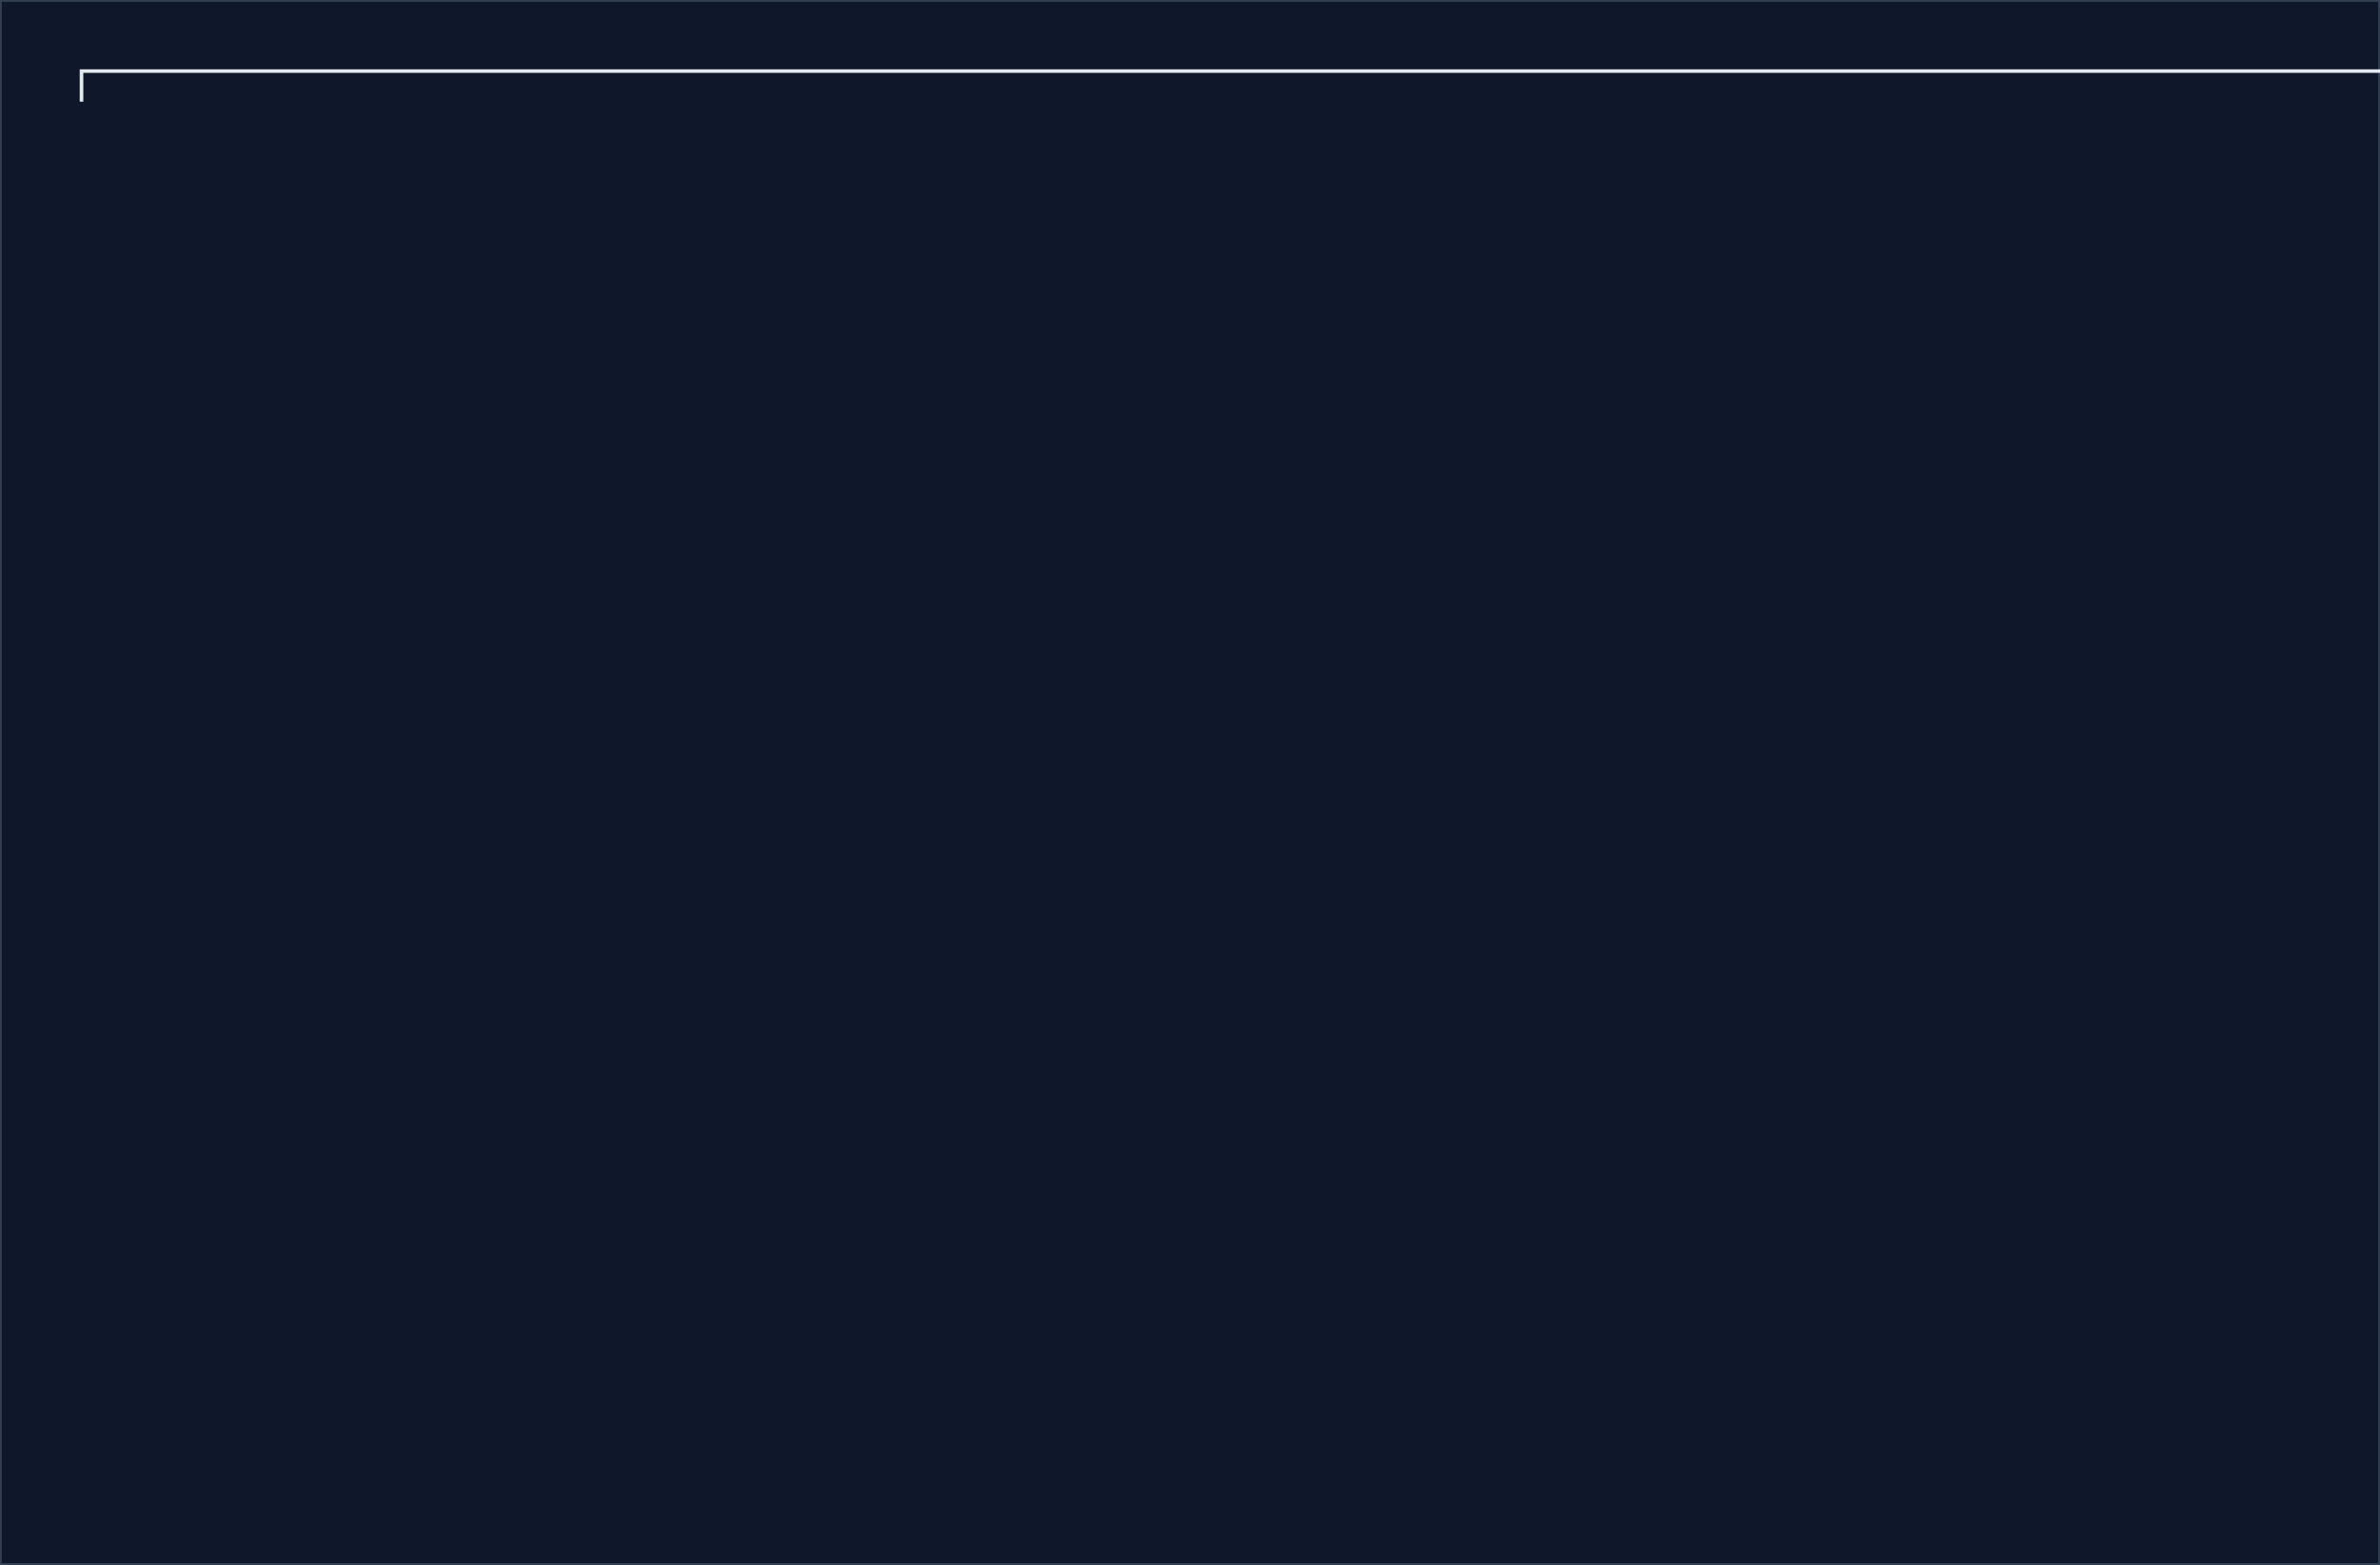
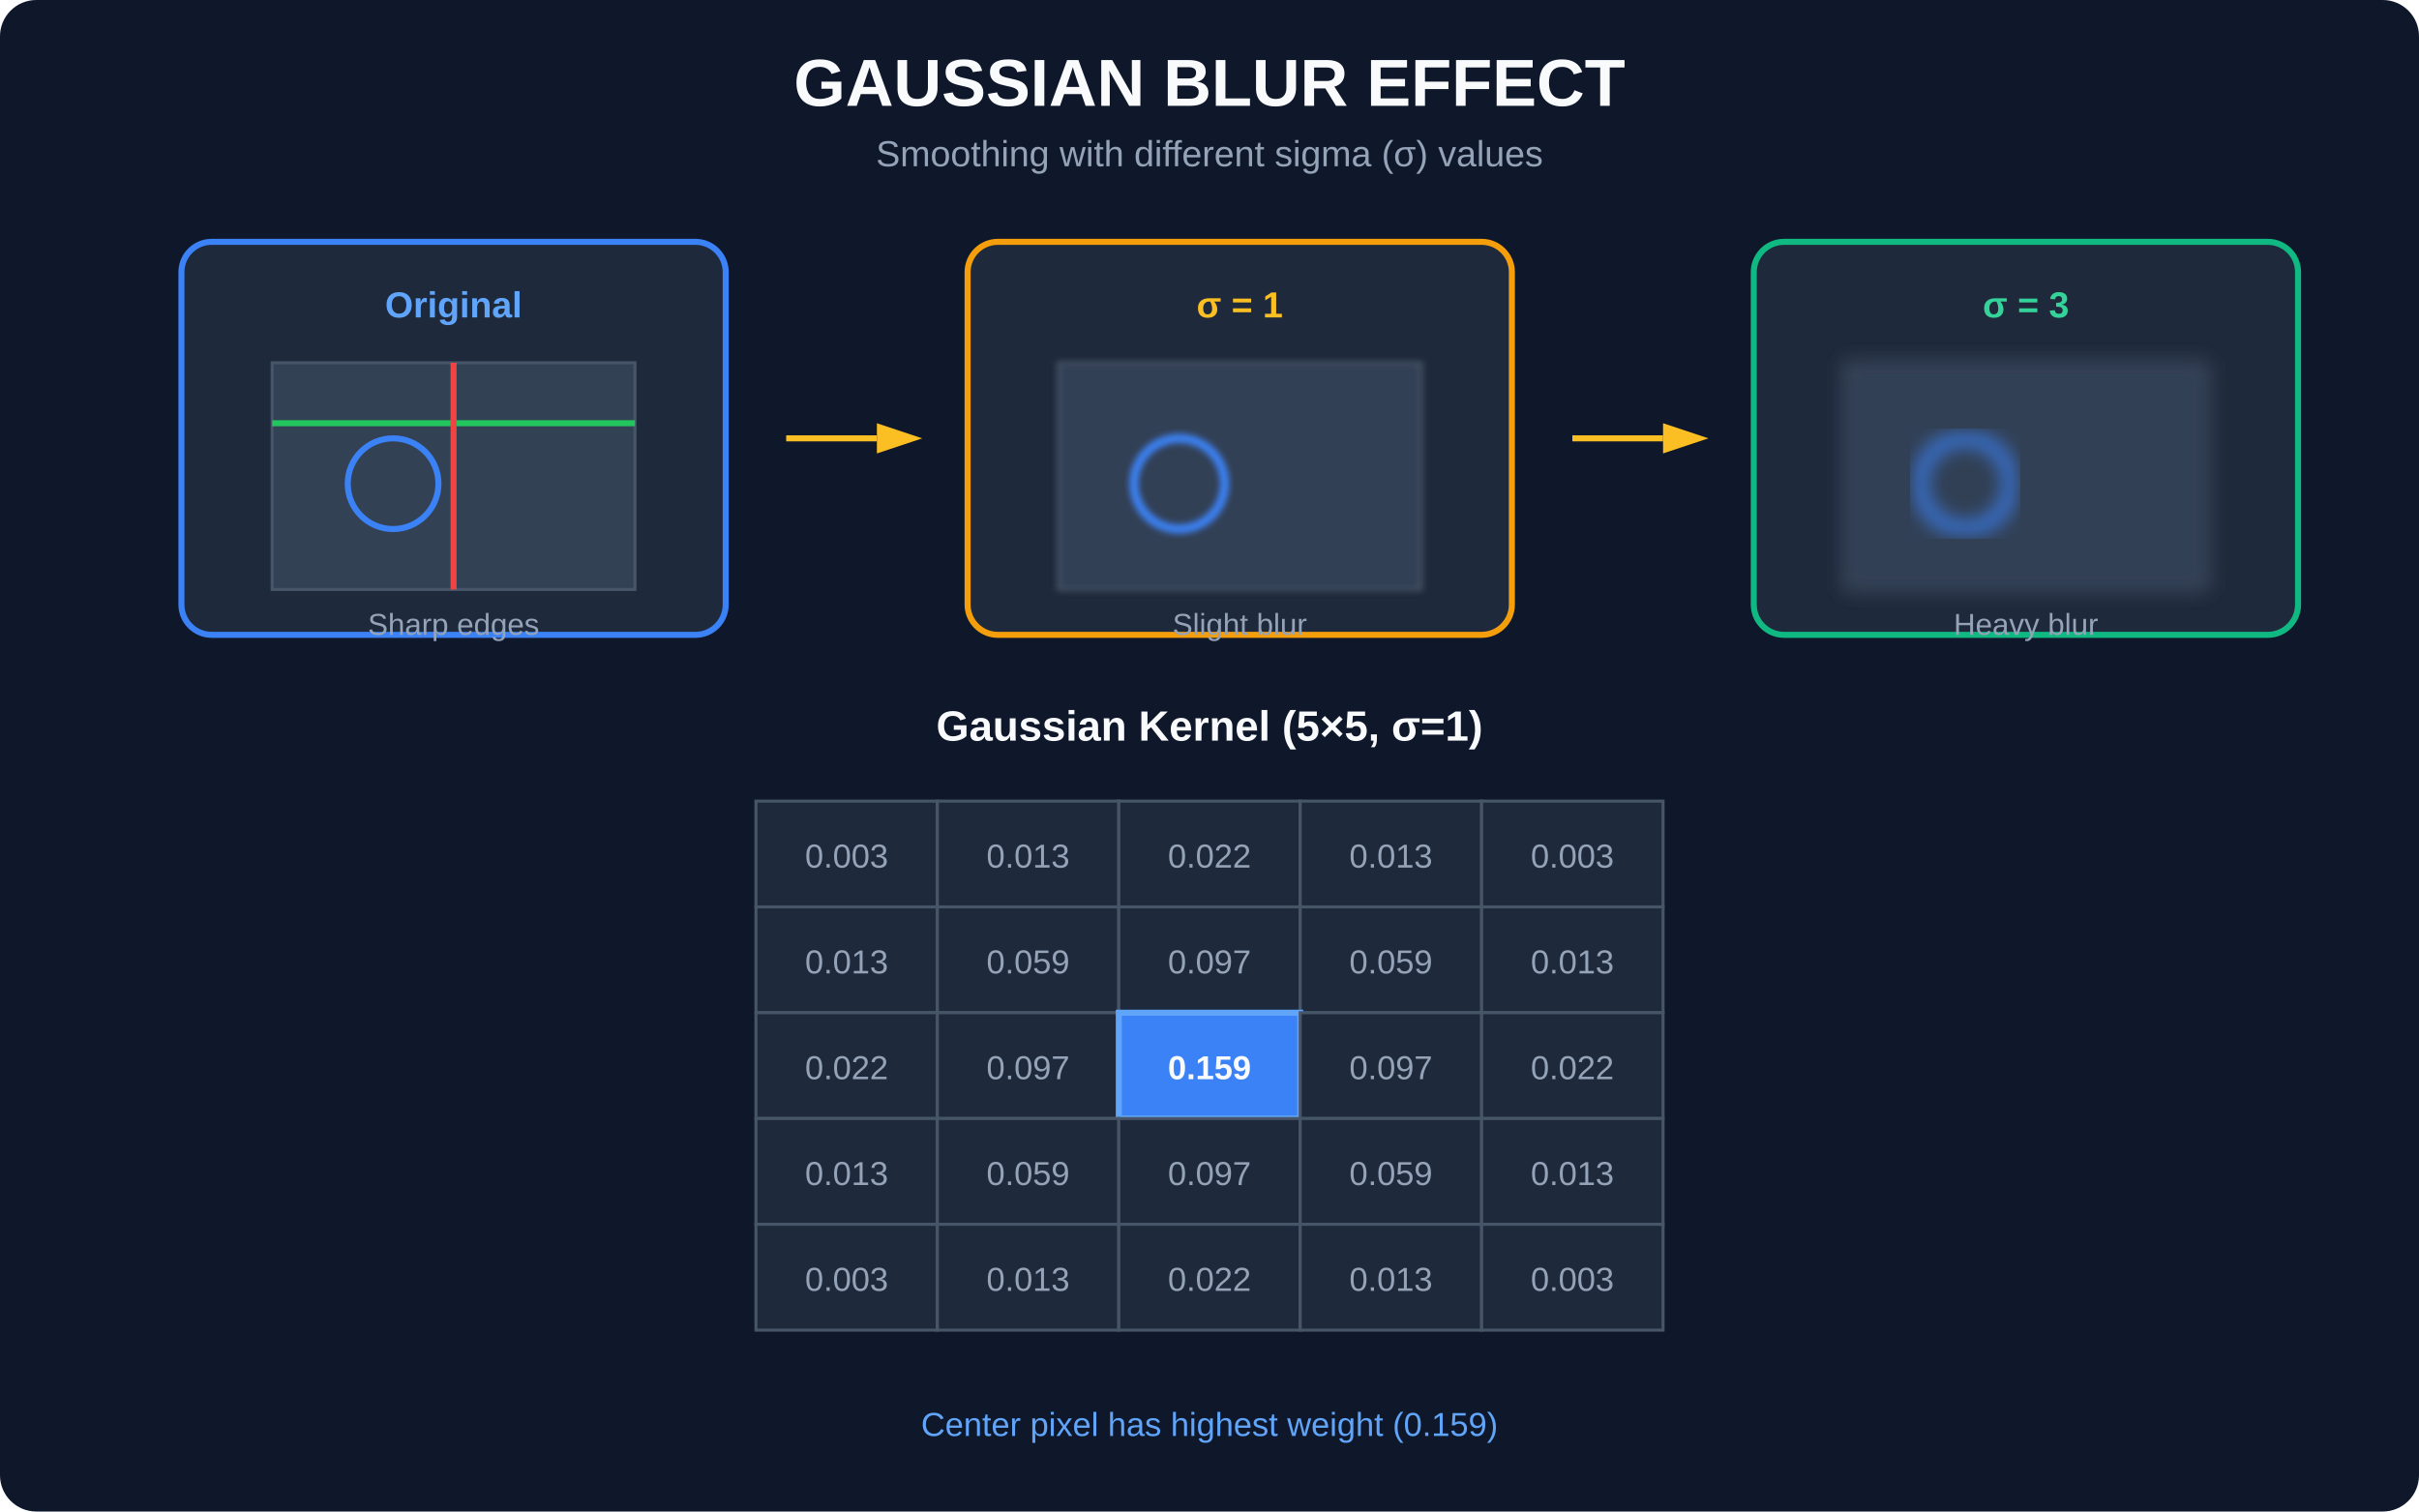
- <svg xmlns="http://www.w3.org/2000/svg" width="660" height="434" viewBox="0 0 660 434">
-   <style>
-     text {
-       font-family: 'Courier New', monospace;
-       font-size: 14px;
-       white-space: pre;
-     }
-   </style>
-   <rect width="100%" height="100%" fill="#0f172a" stroke="#334155" />
-   <text x="10" y="24" fill="#e2e8f0" xml:space="preserve">
- ┌───────────────────────────────────────────────────────────────────────────┐
- │                          GAUSSIAN BLUR EFFECT                                │
- └───────────────────────────────────────────────────────────────────────────┘
- 
-           Original                    σ = 1                     σ = 3
-     ┌─────────────────┐        ┌─────────────────┐        ┌─────────────────┐
-     │  Sharp edges    │        │  Slight blur    │        │  Heavy blur     │
-     │  Full details   │  ───▶  │  Some details   │  ───▶  │  Smooth edges   │
-     │  Visible noise  │        │  Less noise     │        │  Minimal noise  │
-     └─────────────────┘        └─────────────────┘        └─────────────────┘
- 
- Gaussian Kernel (5×5, σ=1):
- ┌──────┬──────┬──────┬──────┬──────┐
- │0.003 │0.013 │0.022 │0.013 │0.003 │
- ├──────┼──────┼──────┼──────┼──────┤
- │0.013 │0.059 │0.097 │0.059 │0.013 │
- ├──────┼──────┼──────┼──────┼──────┤
- │0.022 │0.097 │0.159 │0.097 │0.022 │
- ├──────┼──────┼──────┼──────┼──────┤
- │0.013 │0.059 │0.097 │0.059 │0.013 │
- ├──────┼──────┼──────┼──────┼──────┤
- │0.003 │0.013 │0.022 │0.013 │0.003 │
- └──────┴──────┴──────┴──────┴──────┘
-   </text>
+ <svg xmlns="http://www.w3.org/2000/svg" viewBox="0 0 800 500">
+   <defs>
+     <filter id="blur1">
+       <feGaussianBlur stdDeviation="1" />
+     </filter>
+     <filter id="blur3">
+       <feGaussianBlur stdDeviation="3" />
+     </filter>
+   </defs>
+   <rect width="800" height="500" fill="#0f172a" rx="12" />
+   <text x="400" y="35" text-anchor="middle" font-family="Arial, sans-serif" font-size="22" font-weight="bold" fill="#f8fafc">GAUSSIAN BLUR EFFECT</text>
+   <text x="400" y="55" text-anchor="middle" font-family="Arial, sans-serif" font-size="12" fill="#94a3b8">Smoothing with different sigma (σ) values</text>
+   <g transform="translate(60, 80)">
+     <rect width="180" height="130" rx="10" fill="#1e293b" stroke="#3b82f6" stroke-width="2" />
+     <text x="90" y="25" text-anchor="middle" font-family="Arial, sans-serif" font-size="12" font-weight="bold" fill="#60a5fa">Original</text>
+     <rect x="30" y="40" width="120" height="75" fill="#334155" stroke="#475569" stroke-width="1" />
+     <line x1="30" y1="60" x2="150" y2="60" stroke="#22c55e" stroke-width="2" />
+     <line x1="90" y1="40" x2="90" y2="115" stroke="#ef4444" stroke-width="2" />
+     <circle cx="70" cy="80" r="15" fill="none" stroke="#3b82f6" stroke-width="2" />
+     <text x="90" y="130" text-anchor="middle" font-family="Arial, sans-serif" font-size="10" fill="#94a3b8">Sharp edges</text>
+   </g>
+   <path d="M 260 145 L 290 145" stroke="#fbbf24" stroke-width="2" fill="none" />
+   <polygon points="290,140 305,145 290,150" fill="#fbbf24" />
+   <g transform="translate(320, 80)">
+     <rect width="180" height="130" rx="10" fill="#1e293b" stroke="#f59e0b" stroke-width="2" />
+     <text x="90" y="25" text-anchor="middle" font-family="Arial, sans-serif" font-size="12" font-weight="bold" fill="#fbbf24">σ = 1</text>
+     <rect x="30" y="40" width="120" height="75" fill="#334155" stroke="#475569" stroke-width="1" filter="url(#blur1)" />
+     <line x1="30" y1="60" x2="150" y2="60" stroke="#22c55e" stroke-width="3" filter="url(#blur1)" />
+     <line x1="90" y1="40" x2="90" y2="115" stroke="#ef4444" stroke-width="3" filter="url(#blur1)" />
+     <circle cx="70" cy="80" r="15" fill="none" stroke="#3b82f6" stroke-width="3" filter="url(#blur1)" />
+     <text x="90" y="130" text-anchor="middle" font-family="Arial, sans-serif" font-size="10" fill="#94a3b8">Slight blur</text>
+   </g>
+   <path d="M 520 145 L 550 145" stroke="#fbbf24" stroke-width="2" fill="none" />
+   <polygon points="550,140 565,145 550,150" fill="#fbbf24" />
+   <g transform="translate(580, 80)">
+     <rect width="180" height="130" rx="10" fill="#1e293b" stroke="#10b981" stroke-width="2" />
+     <text x="90" y="25" text-anchor="middle" font-family="Arial, sans-serif" font-size="12" font-weight="bold" fill="#34d399">σ = 3</text>
+     <rect x="30" y="40" width="120" height="75" fill="#334155" stroke="#475569" stroke-width="1" filter="url(#blur3)" />
+     <line x1="30" y1="60" x2="150" y2="60" stroke="#22c55e" stroke-width="4" filter="url(#blur3)" />
+     <line x1="90" y1="40" x2="90" y2="115" stroke="#ef4444" stroke-width="4" filter="url(#blur3)" />
+     <circle cx="70" cy="80" r="15" fill="none" stroke="#3b82f6" stroke-width="4" filter="url(#blur3)" />
+     <text x="90" y="130" text-anchor="middle" font-family="Arial, sans-serif" font-size="10" fill="#94a3b8">Heavy blur</text>
+   </g>
+   <text x="400" y="245" text-anchor="middle" font-family="Arial, sans-serif" font-size="14" font-weight="bold" fill="#f8fafc">Gaussian Kernel (5×5, σ=1)</text>
+   <g transform="translate(250, 265)">
+     <rect x="0" y="0" width="60" height="35" fill="#1e293b" stroke="#475569" stroke-width="1" />
+     <rect x="60" y="0" width="60" height="35" fill="#1e293b" stroke="#475569" stroke-width="1" />
+     <rect x="120" y="0" width="60" height="35" fill="#1e293b" stroke="#475569" stroke-width="1" />
+     <rect x="180" y="0" width="60" height="35" fill="#1e293b" stroke="#475569" stroke-width="1" />
+     <rect x="240" y="0" width="60" height="35" fill="#1e293b" stroke="#475569" stroke-width="1" />
+     <rect x="0" y="35" width="60" height="35" fill="#1e293b" stroke="#475569" stroke-width="1" />
+     <rect x="60" y="35" width="60" height="35" fill="#1e293b" stroke="#475569" stroke-width="1" />
+     <rect x="120" y="35" width="60" height="35" fill="#1e293b" stroke="#475569" stroke-width="1" />
+     <rect x="180" y="35" width="60" height="35" fill="#1e293b" stroke="#475569" stroke-width="1" />
+     <rect x="240" y="35" width="60" height="35" fill="#1e293b" stroke="#475569" stroke-width="1" />
+     <rect x="0" y="70" width="60" height="35" fill="#1e293b" stroke="#475569" stroke-width="1" />
+     <rect x="60" y="70" width="60" height="35" fill="#1e293b" stroke="#475569" stroke-width="1" />
+     <rect x="120" y="70" width="60" height="35" fill="#3b82f6" stroke="#60a5fa" stroke-width="2" />
+     <rect x="180" y="70" width="60" height="35" fill="#1e293b" stroke="#475569" stroke-width="1" />
+     <rect x="240" y="70" width="60" height="35" fill="#1e293b" stroke="#475569" stroke-width="1" />
+     <rect x="0" y="105" width="60" height="35" fill="#1e293b" stroke="#475569" stroke-width="1" />
+     <rect x="60" y="105" width="60" height="35" fill="#1e293b" stroke="#475569" stroke-width="1" />
+     <rect x="120" y="105" width="60" height="35" fill="#1e293b" stroke="#475569" stroke-width="1" />
+     <rect x="180" y="105" width="60" height="35" fill="#1e293b" stroke="#475569" stroke-width="1" />
+     <rect x="240" y="105" width="60" height="35" fill="#1e293b" stroke="#475569" stroke-width="1" />
+     <rect x="0" y="140" width="60" height="35" fill="#1e293b" stroke="#475569" stroke-width="1" />
+     <rect x="60" y="140" width="60" height="35" fill="#1e293b" stroke="#475569" stroke-width="1" />
+     <rect x="120" y="140" width="60" height="35" fill="#1e293b" stroke="#475569" stroke-width="1" />
+     <rect x="180" y="140" width="60" height="35" fill="#1e293b" stroke="#475569" stroke-width="1" />
+     <rect x="240" y="140" width="60" height="35" fill="#1e293b" stroke="#475569" stroke-width="1" />
+     <text x="30" y="22" text-anchor="middle" font-family="Arial, sans-serif" font-size="11" fill="#94a3b8">0.003</text>
+     <text x="90" y="22" text-anchor="middle" font-family="Arial, sans-serif" font-size="11" fill="#94a3b8">0.013</text>
+     <text x="150" y="22" text-anchor="middle" font-family="Arial, sans-serif" font-size="11" fill="#94a3b8">0.022</text>
+     <text x="210" y="22" text-anchor="middle" font-family="Arial, sans-serif" font-size="11" fill="#94a3b8">0.013</text>
+     <text x="270" y="22" text-anchor="middle" font-family="Arial, sans-serif" font-size="11" fill="#94a3b8">0.003</text>
+     <text x="30" y="57" text-anchor="middle" font-family="Arial, sans-serif" font-size="11" fill="#94a3b8">0.013</text>
+     <text x="90" y="57" text-anchor="middle" font-family="Arial, sans-serif" font-size="11" fill="#94a3b8">0.059</text>
+     <text x="150" y="57" text-anchor="middle" font-family="Arial, sans-serif" font-size="11" fill="#94a3b8">0.097</text>
+     <text x="210" y="57" text-anchor="middle" font-family="Arial, sans-serif" font-size="11" fill="#94a3b8">0.059</text>
+     <text x="270" y="57" text-anchor="middle" font-family="Arial, sans-serif" font-size="11" fill="#94a3b8">0.013</text>
+     <text x="30" y="92" text-anchor="middle" font-family="Arial, sans-serif" font-size="11" fill="#94a3b8">0.022</text>
+     <text x="90" y="92" text-anchor="middle" font-family="Arial, sans-serif" font-size="11" fill="#94a3b8">0.097</text>
+     <text x="150" y="92" text-anchor="middle" font-family="Arial, sans-serif" font-size="11" font-weight="bold" fill="#f8fafc">0.159</text>
+     <text x="210" y="92" text-anchor="middle" font-family="Arial, sans-serif" font-size="11" fill="#94a3b8">0.097</text>
+     <text x="270" y="92" text-anchor="middle" font-family="Arial, sans-serif" font-size="11" fill="#94a3b8">0.022</text>
+     <text x="30" y="127" text-anchor="middle" font-family="Arial, sans-serif" font-size="11" fill="#94a3b8">0.013</text>
+     <text x="90" y="127" text-anchor="middle" font-family="Arial, sans-serif" font-size="11" fill="#94a3b8">0.059</text>
+     <text x="150" y="127" text-anchor="middle" font-family="Arial, sans-serif" font-size="11" fill="#94a3b8">0.097</text>
+     <text x="210" y="127" text-anchor="middle" font-family="Arial, sans-serif" font-size="11" fill="#94a3b8">0.059</text>
+     <text x="270" y="127" text-anchor="middle" font-family="Arial, sans-serif" font-size="11" fill="#94a3b8">0.013</text>
+     <text x="30" y="162" text-anchor="middle" font-family="Arial, sans-serif" font-size="11" fill="#94a3b8">0.003</text>
+     <text x="90" y="162" text-anchor="middle" font-family="Arial, sans-serif" font-size="11" fill="#94a3b8">0.013</text>
+     <text x="150" y="162" text-anchor="middle" font-family="Arial, sans-serif" font-size="11" fill="#94a3b8">0.022</text>
+     <text x="210" y="162" text-anchor="middle" font-family="Arial, sans-serif" font-size="11" fill="#94a3b8">0.013</text>
+     <text x="270" y="162" text-anchor="middle" font-family="Arial, sans-serif" font-size="11" fill="#94a3b8">0.003</text>
+   </g>
+   <text x="400" y="475" text-anchor="middle" font-family="Arial, sans-serif" font-size="11" fill="#60a5fa">Center pixel has highest weight (0.159)</text>
</svg>
